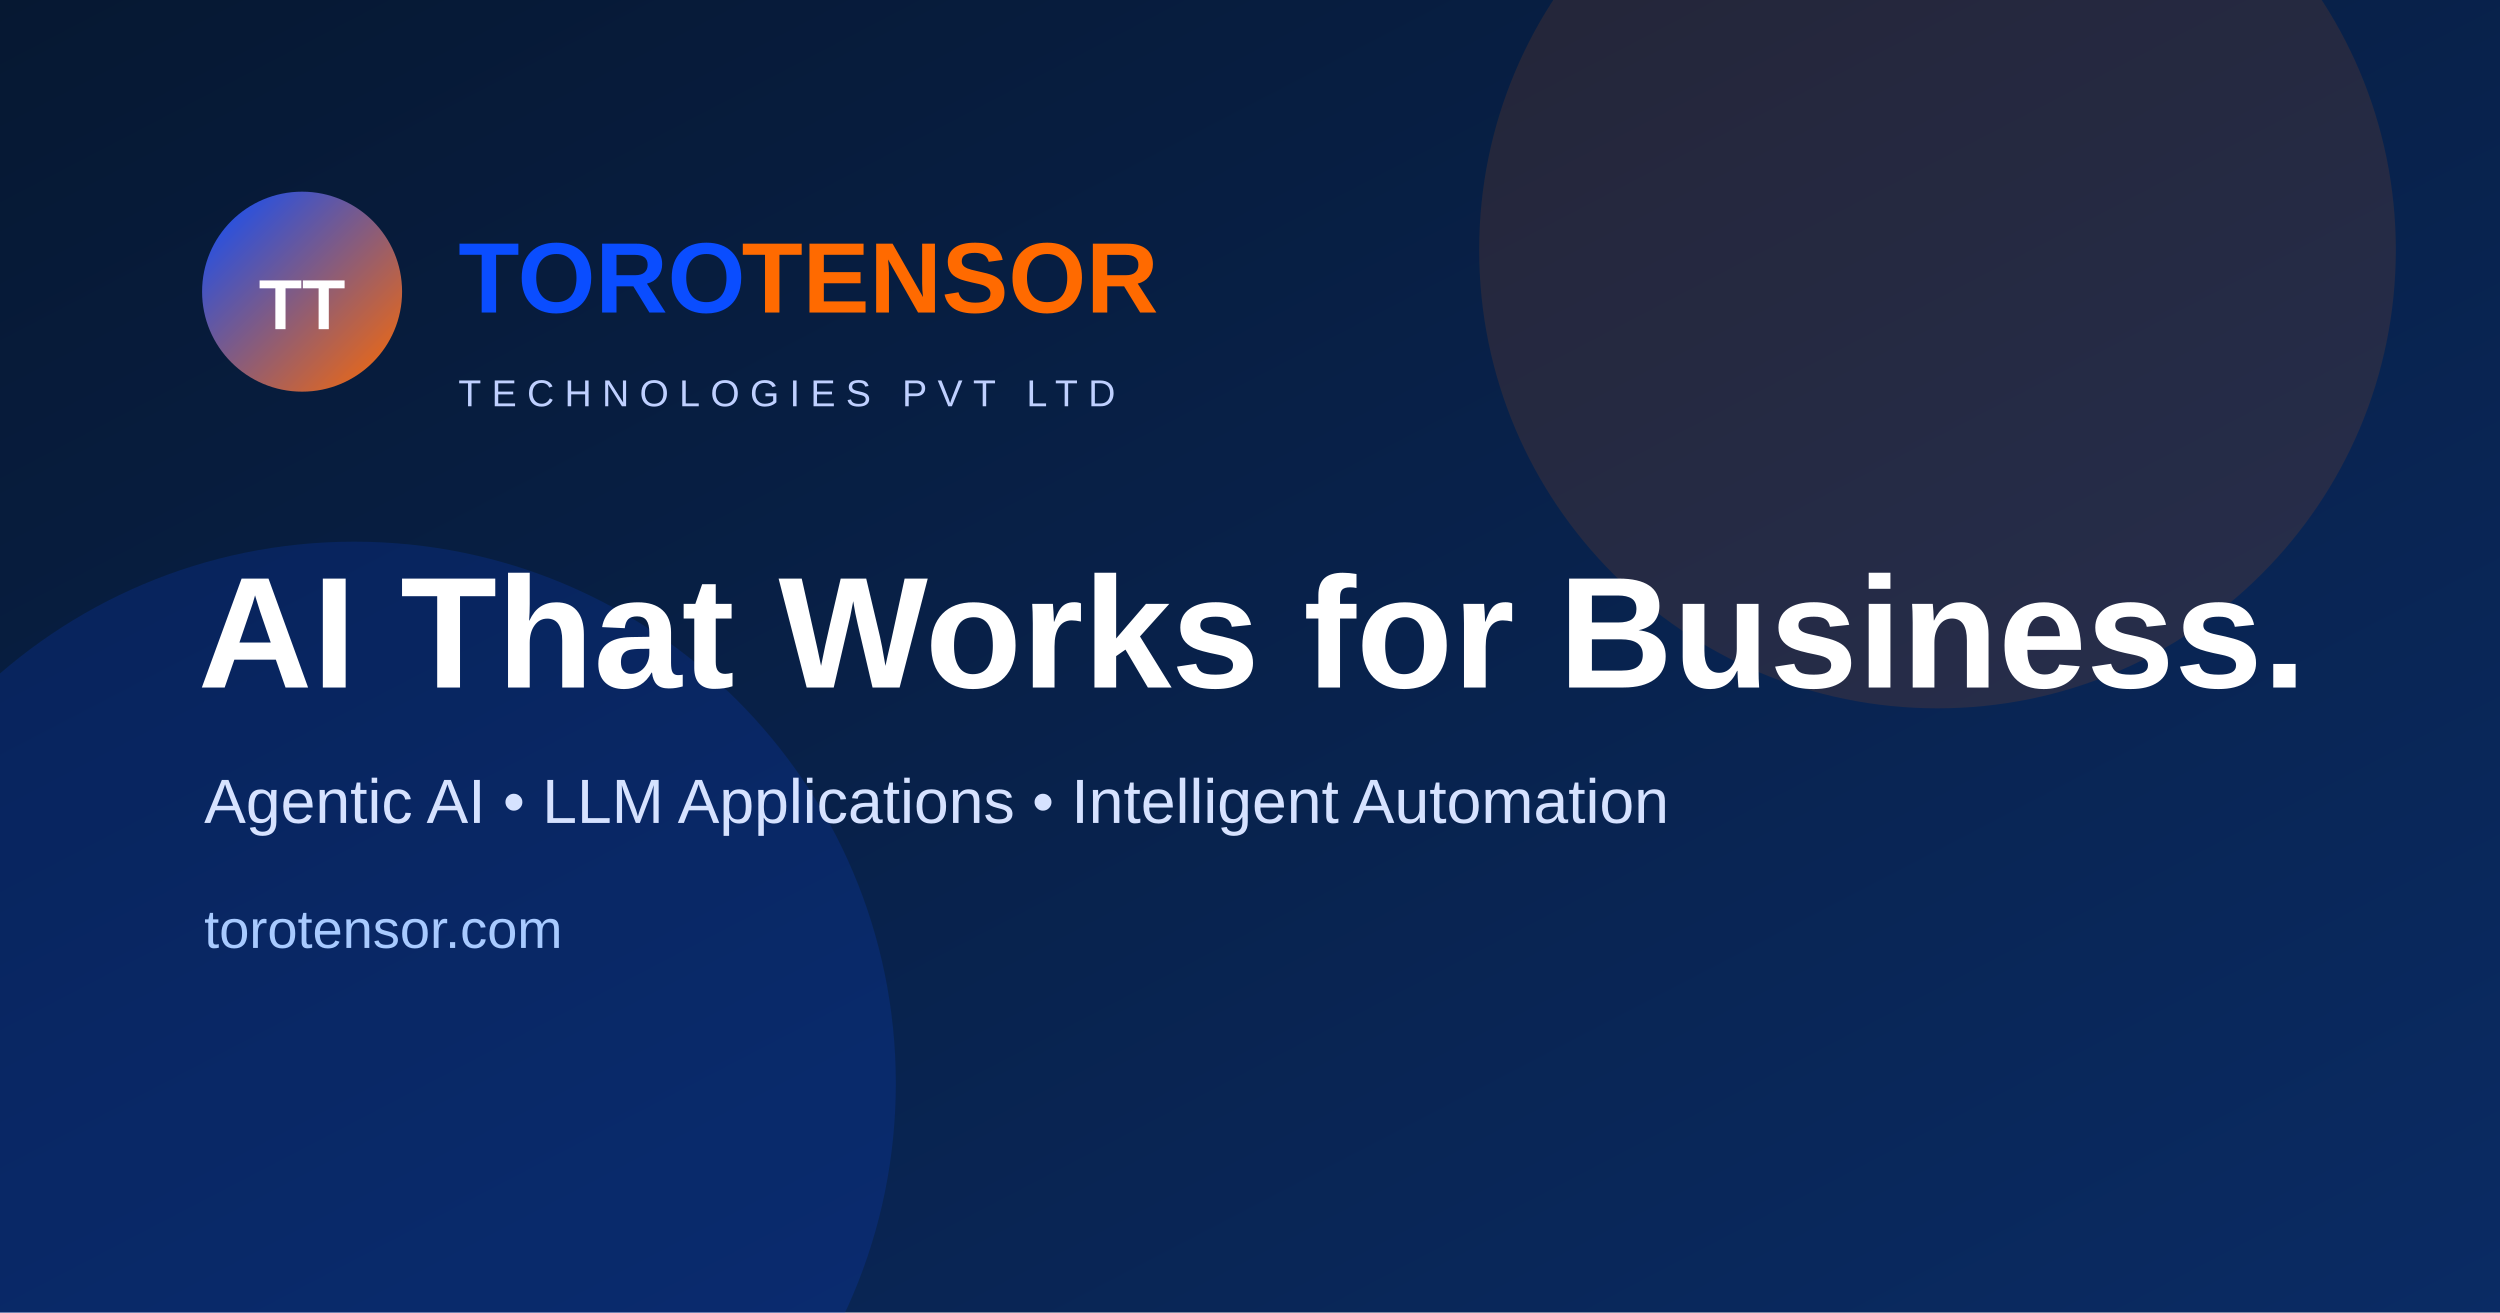
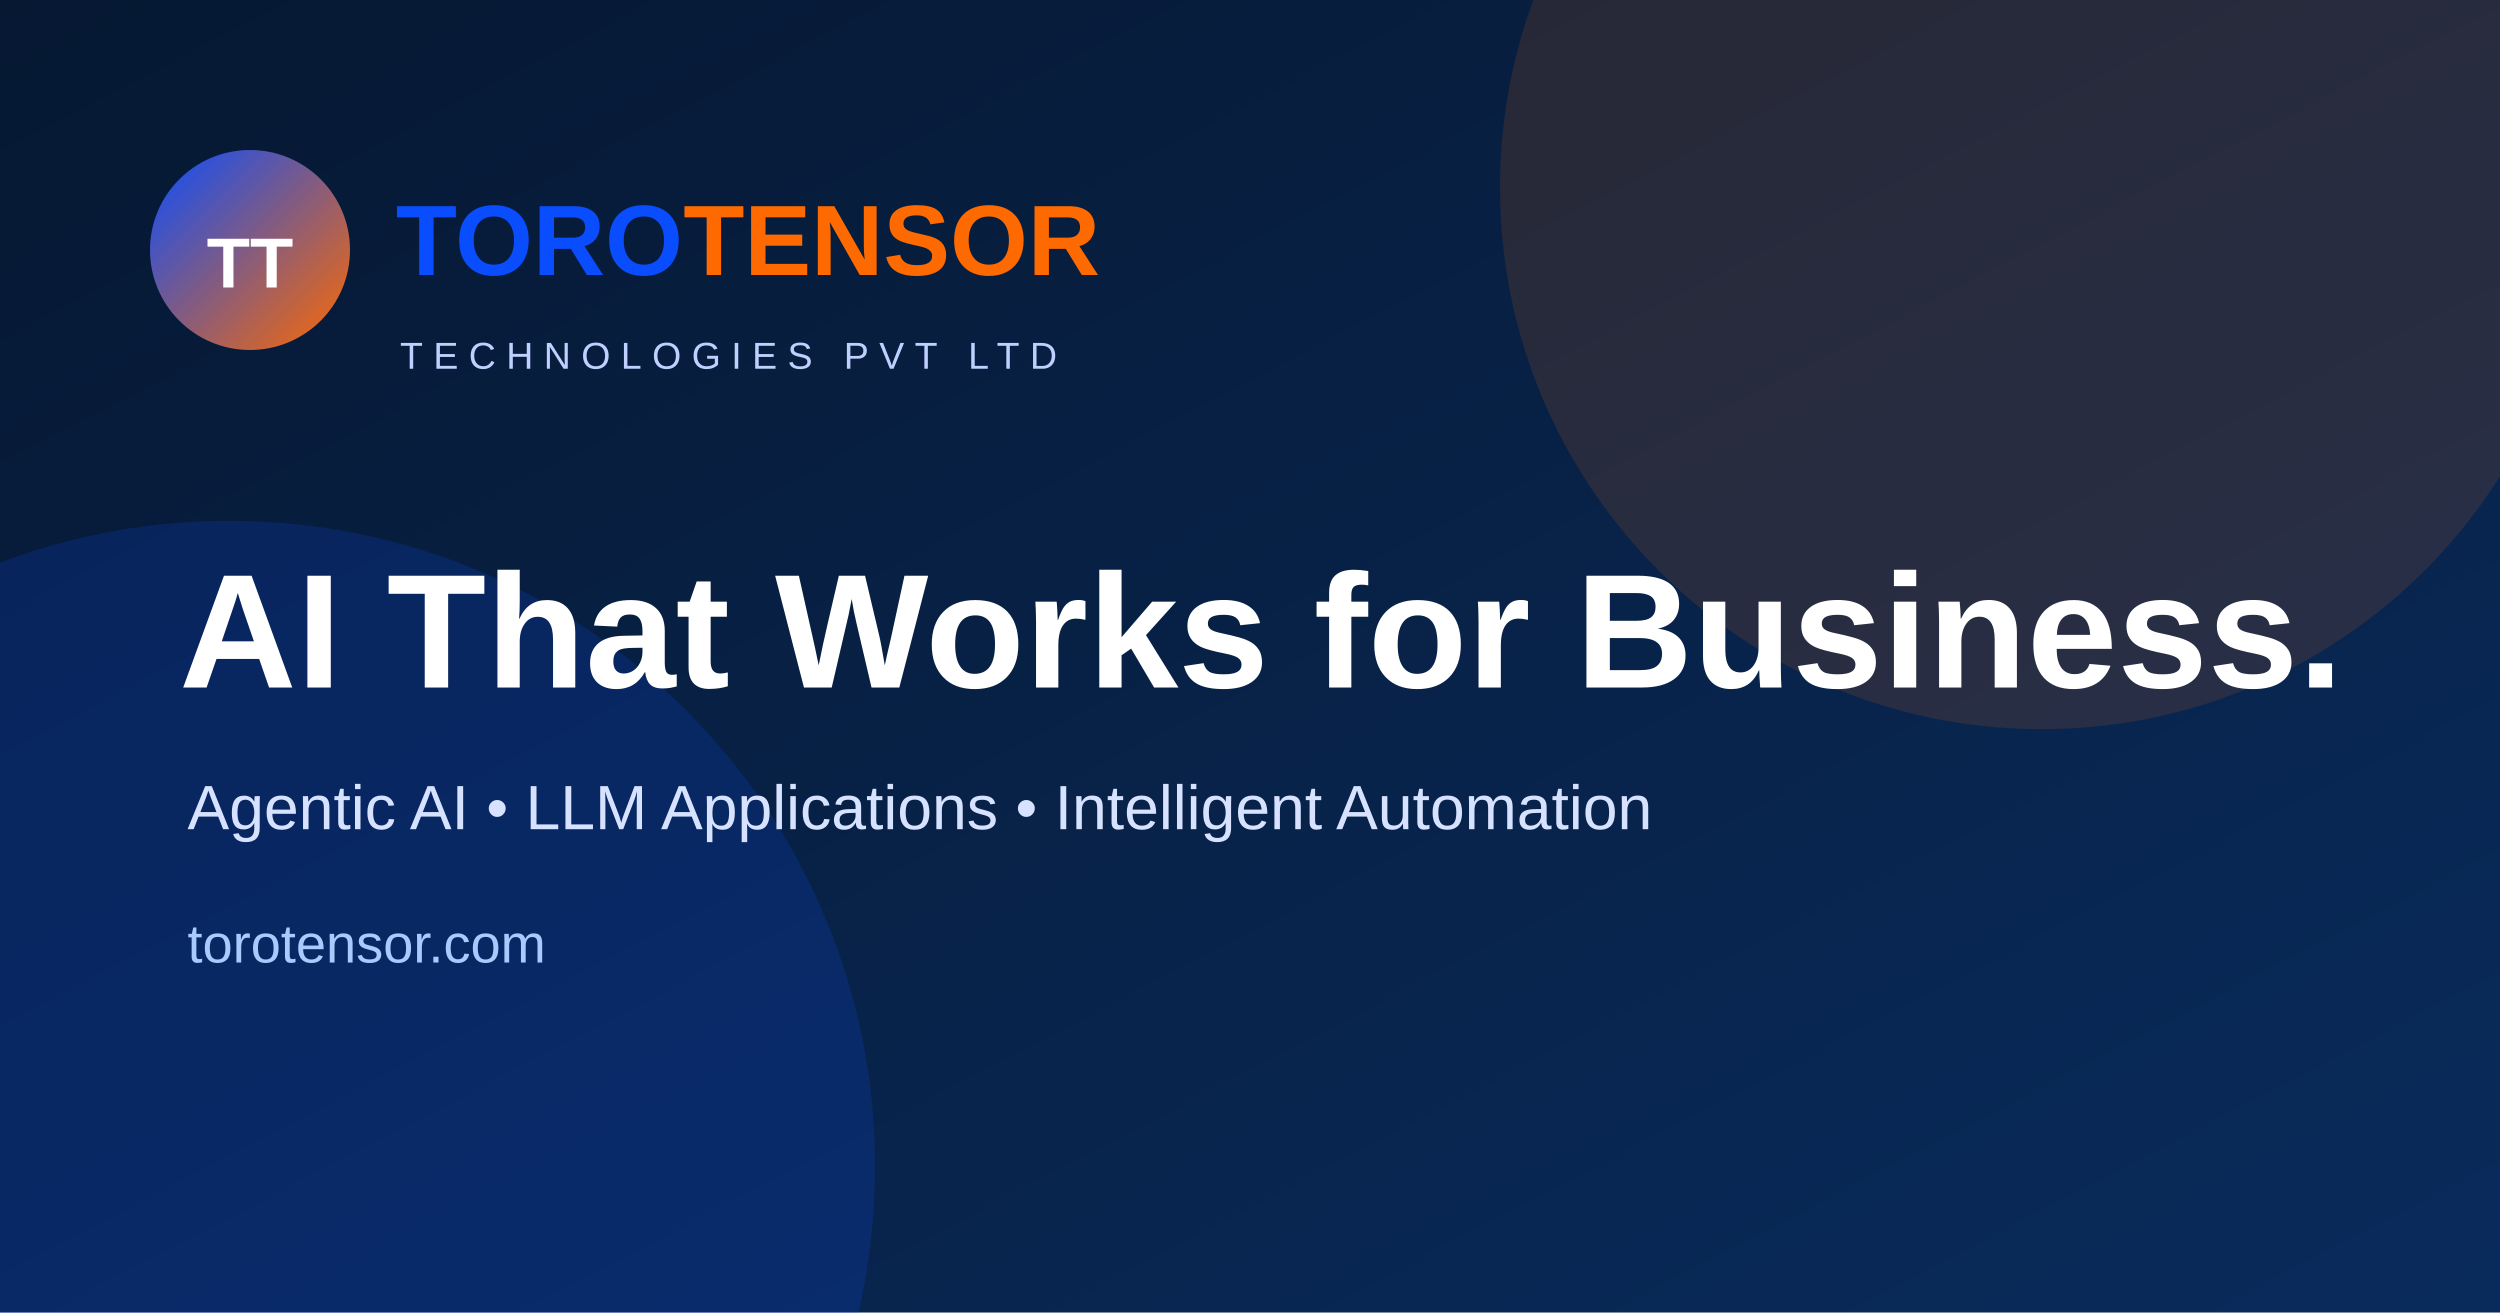
<svg xmlns="http://www.w3.org/2000/svg" viewBox="0 0 1200 630">
  <defs>
    <linearGradient id="bg" x1="0" x2="1" y1="0" y2="1">
      <stop stop-color="#061832" />
-       <stop offset="1" stop-color="#0A2B64" />
+       <stop offset="1" stop-color="#092B5C" />
    </linearGradient>
    <linearGradient id="g" x1="0" x2="1" y1="0" y2="1">
      <stop stop-color="#0A4DFF" />
      <stop offset="1" stop-color="#FF6A00" />
    </linearGradient>
  </defs>
  <rect width="1200" height="630" fill="url(#bg)" />
-   <circle cx="930" cy="120" r="220" fill="#FF6A00" opacity=".12" />
-   <circle cx="170" cy="520" r="260" fill="#0A4DFF" opacity=".16" />
-   <circle cx="145" cy="140" r="48" fill="url(#g)" />
-   <text x="145" y="158" text-anchor="middle" font-family="Arial, sans-serif" font-size="34" font-weight="900" fill="white">TT</text>
-   <text x="220" y="150" font-family="Arial, sans-serif" font-size="48" font-weight="900" fill="#0A4DFF">TORO</text>
-   <text x="356" y="150" font-family="Arial, sans-serif" font-size="48" font-weight="900" fill="#FF6A00">TENSOR</text>
-   <text x="220" y="195" font-family="Arial, sans-serif" font-size="18" letter-spacing="5" fill="#BFD0FF">TECHNOLOGIES PVT LTD</text>
-   <text x="95" y="330" font-family="Arial, sans-serif" font-size="76" font-weight="900" fill="white">AI That Works for Business.</text>
-   <text x="98" y="395" font-family="Arial, sans-serif" font-size="30" fill="#D6E2FF">Agentic AI • LLM Applications • Intelligent Automation</text>
-   <text x="98" y="455" font-family="Arial, sans-serif" font-size="26" fill="#A8CAFF">torotensor.com</text>
+   <circle cx="980" cy="90" r="260" fill="#FF6A00" opacity=".13" />
+   <circle cx="110" cy="560" r="310" fill="#0A4DFF" opacity=".17" />
+   <circle cx="120" cy="120" r="48" fill="url(#g)" />
+   <text x="120" y="138" text-anchor="middle" font-family="Arial, sans-serif" font-size="34" font-weight="900" fill="white">TT</text>
+   <text x="190" y="132" font-family="Arial, sans-serif" font-size="48" font-weight="900" fill="#0A4DFF">TORO</text>
+   <text x="328" y="132" font-family="Arial, sans-serif" font-size="48" font-weight="900" fill="#FF6A00">TENSOR</text>
+   <text x="192" y="177" font-family="Arial, sans-serif" font-size="18" letter-spacing="5" fill="#BFD0FF">TECHNOLOGIES PVT LTD</text>
+   <text x="86" y="330" font-family="Arial, sans-serif" font-size="78" font-weight="900" fill="white">AI That Works for Business.</text>
+   <text x="90" y="398" font-family="Arial, sans-serif" font-size="30" fill="#D6E2FF">Agentic AI • LLM Applications • Intelligent Automation</text>
+   <text x="90" y="462" font-family="Arial, sans-serif" font-size="26" fill="#A8CAFF">torotensor.com</text>
</svg>
